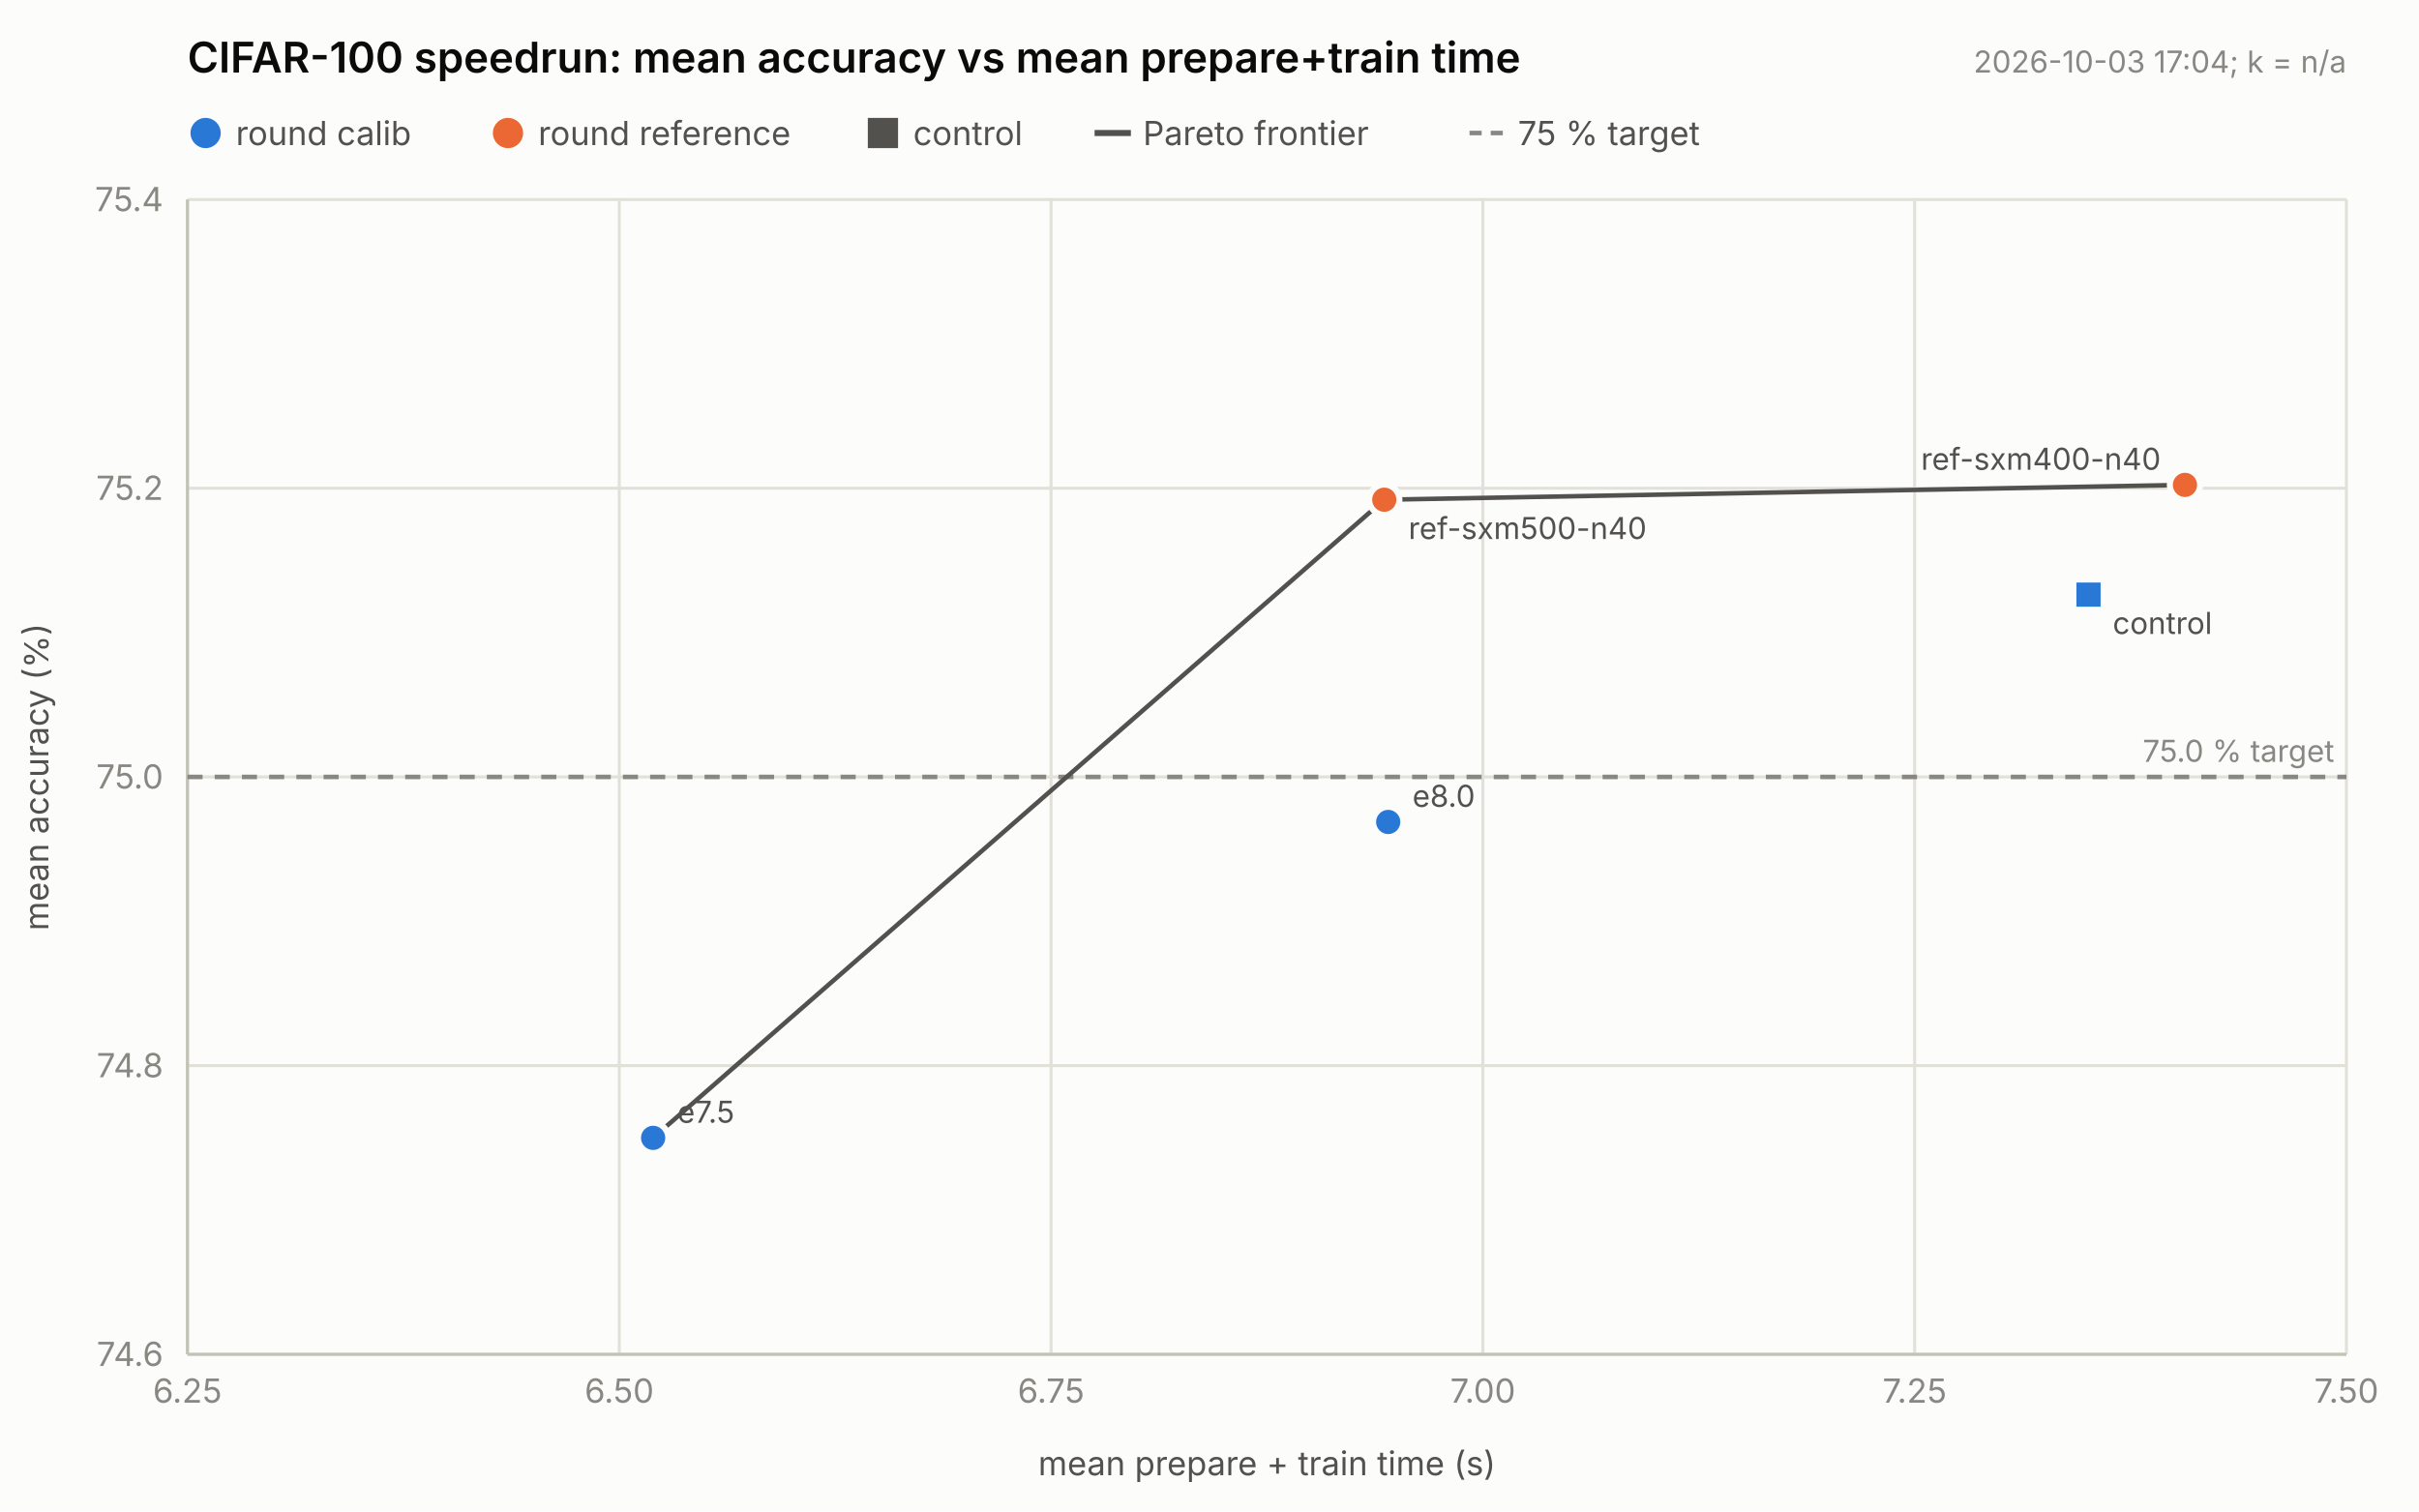
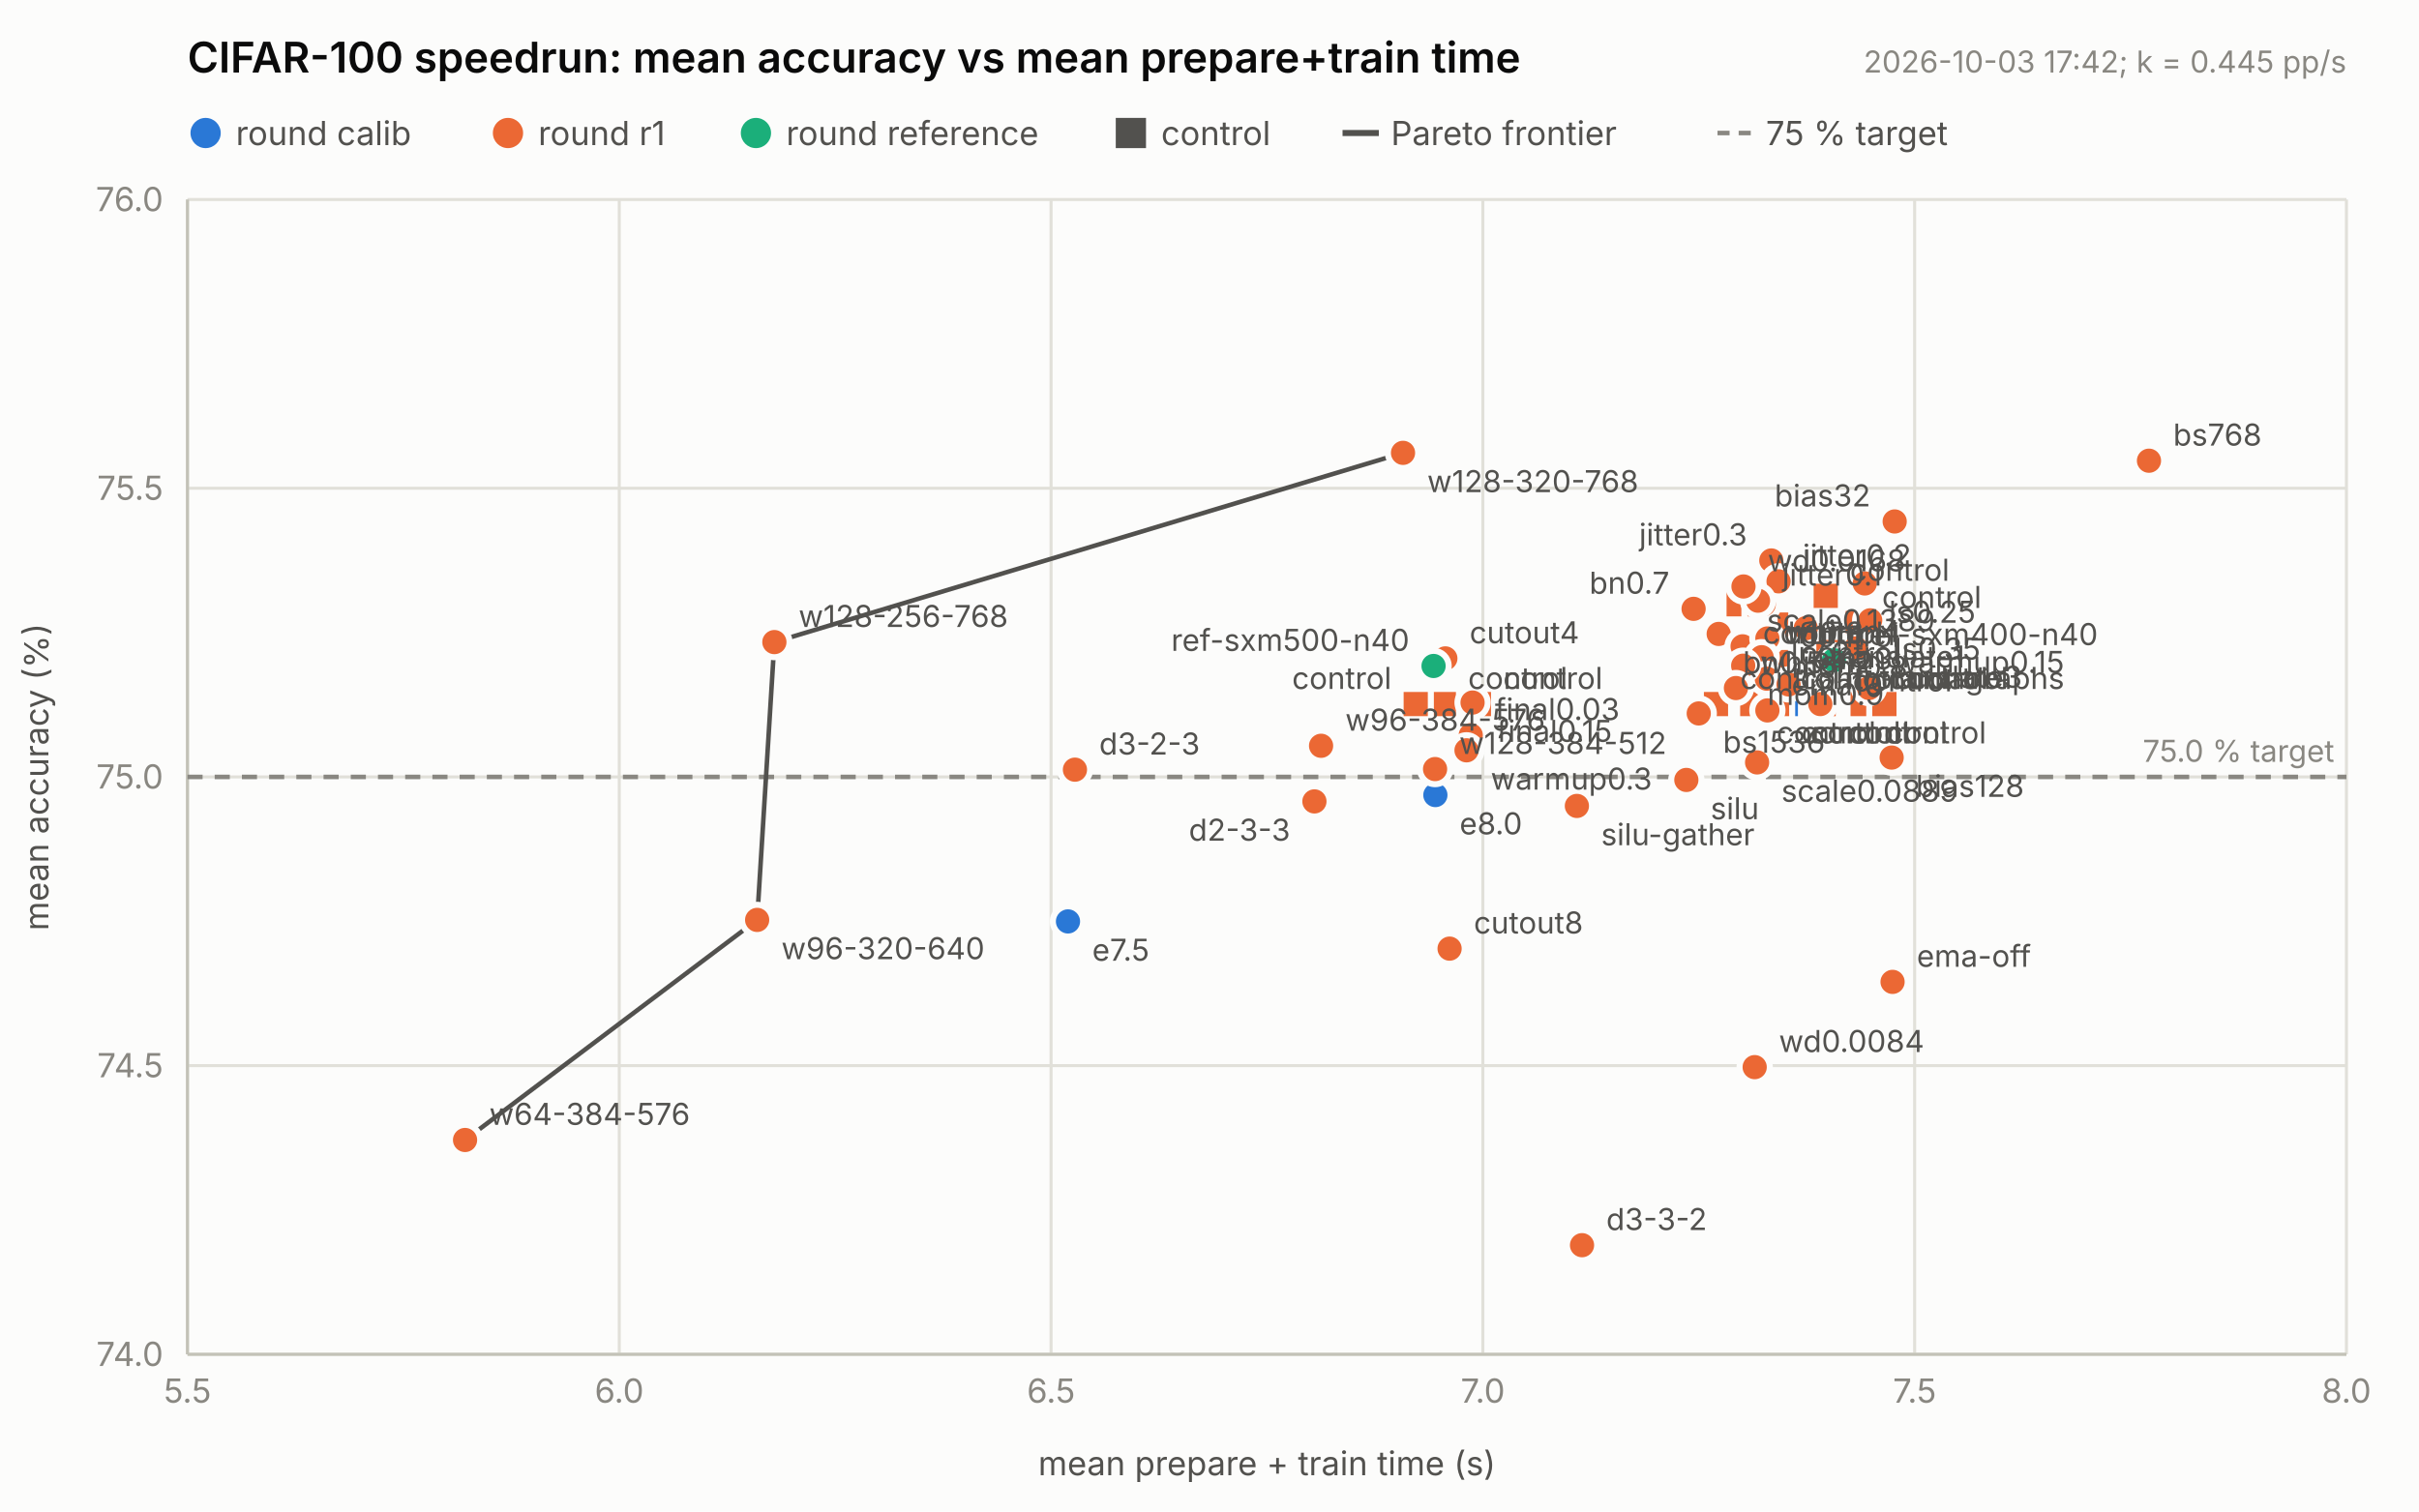
<svg xmlns="http://www.w3.org/2000/svg" width="800" height="500" viewBox="0 0 800 500" font-family="system-ui, -apple-system, 'Segoe UI', sans-serif" font-size="11" fill="#52514e">
  <rect width="800" height="500" fill="#fcfcfb" />
  <text x="62" y="24" font-size="14" font-weight="600" fill="#0b0b0b">CIFAR-100 speedrun: mean accuracy vs mean prepare+train time</text>
-   <text x="776" y="24" text-anchor="end" font-size="10" fill="#898781">2026-10-03 17:04; k = n/a</text>
+   <text x="776" y="24" text-anchor="end" font-size="10" fill="#898781">2026-10-03 17:42; k = 0.445 pp/s</text>
  <circle cx="68" cy="44" r="5" fill="#2a78d6" />
  <text x="78" y="48" fill="#52514e">round calib</text>
  <circle cx="168.0" cy="44" r="5" fill="#eb6834" />
-   <text x="178.0" y="48" fill="#52514e">round reference</text>
-   <rect x="287.0" y="39" width="10" height="10" fill="#52514e" />
-   <text x="302.0" y="48" fill="#52514e">control</text>
-   <line x1="362.0" y1="44" x2="374.0" y2="44" stroke="#52514e" stroke-width="2" />
-   <text x="378.0" y="48" fill="#52514e">Pareto frontier</text>
-   <line x1="486.0" y1="44" x2="498.0" y2="44" stroke="#898781" stroke-width="1.5" stroke-dasharray="4 3" />
-   <text x="502.0" y="48" fill="#52514e">75 % target</text>
+   <text x="178.0" y="48" fill="#52514e">round r1</text>
+   <circle cx="250.0" cy="44" r="5" fill="#1baf7a" />
+   <text x="260.0" y="48" fill="#52514e">round reference</text>
+   <rect x="369.0" y="39" width="10" height="10" fill="#52514e" />
+   <text x="384.0" y="48" fill="#52514e">control</text>
+   <line x1="444.0" y1="44" x2="456.0" y2="44" stroke="#52514e" stroke-width="2" />
+   <text x="460.0" y="48" fill="#52514e">Pareto frontier</text>
+   <line x1="568.0" y1="44" x2="580.0" y2="44" stroke="#898781" stroke-width="1.5" stroke-dasharray="4 3" />
+   <text x="584.0" y="48" fill="#52514e">75 % target</text>
  <line x1="62.0" y1="66" x2="62.0" y2="448" stroke="#e1e0d9" />
-   <text x="62.0" y="464" text-anchor="middle" fill="#898781">6.25</text>
+   <text x="62.0" y="464" text-anchor="middle" fill="#898781">5.5</text>
  <line x1="204.8" y1="66" x2="204.8" y2="448" stroke="#e1e0d9" />
-   <text x="204.8" y="464" text-anchor="middle" fill="#898781">6.50</text>
+   <text x="204.8" y="464" text-anchor="middle" fill="#898781">6.0</text>
  <line x1="347.6" y1="66" x2="347.6" y2="448" stroke="#e1e0d9" />
-   <text x="347.6" y="464" text-anchor="middle" fill="#898781">6.75</text>
+   <text x="347.6" y="464" text-anchor="middle" fill="#898781">6.5</text>
  <line x1="490.4" y1="66" x2="490.4" y2="448" stroke="#e1e0d9" />
-   <text x="490.4" y="464" text-anchor="middle" fill="#898781">7.00</text>
+   <text x="490.4" y="464" text-anchor="middle" fill="#898781">7.0</text>
  <line x1="633.2" y1="66" x2="633.2" y2="448" stroke="#e1e0d9" />
-   <text x="633.2" y="464" text-anchor="middle" fill="#898781">7.25</text>
+   <text x="633.2" y="464" text-anchor="middle" fill="#898781">7.5</text>
  <line x1="776.0" y1="66" x2="776.0" y2="448" stroke="#e1e0d9" />
-   <text x="776.0" y="464" text-anchor="middle" fill="#898781">7.50</text>
+   <text x="776.0" y="464" text-anchor="middle" fill="#898781">8.0</text>
  <line x1="62" y1="448.0" x2="776" y2="448.0" stroke="#e1e0d9" />
-   <text x="54" y="448.0" dy="0.35em" text-anchor="end" fill="#898781">74.6</text>
+   <text x="54" y="448.0" dy="0.35em" text-anchor="end" fill="#898781">74.0</text>
  <line x1="62" y1="352.5" x2="776" y2="352.5" stroke="#e1e0d9" />
-   <text x="54" y="352.5" dy="0.35em" text-anchor="end" fill="#898781">74.8</text>
+   <text x="54" y="352.5" dy="0.35em" text-anchor="end" fill="#898781">74.5</text>
  <line x1="62" y1="257.0" x2="776" y2="257.0" stroke="#e1e0d9" />
  <text x="54" y="257.0" dy="0.35em" text-anchor="end" fill="#898781">75.0</text>
  <line x1="62" y1="161.5" x2="776" y2="161.5" stroke="#e1e0d9" />
-   <text x="54" y="161.5" dy="0.35em" text-anchor="end" fill="#898781">75.2</text>
+   <text x="54" y="161.5" dy="0.35em" text-anchor="end" fill="#898781">75.5</text>
  <line x1="62" y1="66.0" x2="776" y2="66.0" stroke="#e1e0d9" />
-   <text x="54" y="66.0" dy="0.35em" text-anchor="end" fill="#898781">75.4</text>
+   <text x="54" y="66.0" dy="0.35em" text-anchor="end" fill="#898781">76.0</text>
  <line x1="62" y1="66" x2="62" y2="448" stroke="#c3c2b7" />
  <line x1="62" y1="448" x2="776" y2="448" stroke="#c3c2b7" />
  <text x="419.0" y="488" text-anchor="middle" fill="#52514e">mean prepare + train time (s)</text>
  <text transform="translate(16 257.0) rotate(-90)" text-anchor="middle" fill="#52514e">mean accuracy (%)</text>
  <line x1="62" y1="257.0" x2="776" y2="257.0" stroke="#898781" stroke-width="1.5" stroke-dasharray="5 4" />
  <text x="772" y="252.0" text-anchor="end" font-size="10" fill="#898781">75.0 % target</text>
-   <polyline points="216.0,376.4 457.8,165.3 722.6,160.4" fill="none" stroke="#52514e" stroke-width="1.5" stroke-linejoin="round" stroke-linecap="round" />
-   <g>
-     <circle cx="690.7" cy="196.7" r="12" fill="#000" fill-opacity="0" />
-     <rect x="685.7" y="191.7" width="10" height="10" fill="#2a78d6" stroke="#fcfcfb" stroke-width="2" />
-   </g>
-   <g>
-     <circle cx="216.0" cy="376.4" r="12" fill="#000" fill-opacity="0" />
-     <circle cx="216.0" cy="376.4" r="5" fill="#2a78d6" stroke="#fcfcfb" stroke-width="2" />
-   </g>
-   <g>
-     <circle cx="459.1" cy="271.9" r="12" fill="#000" fill-opacity="0" />
-     <circle cx="459.1" cy="271.9" r="5" fill="#2a78d6" stroke="#fcfcfb" stroke-width="2" />
-   </g>
-   <g>
-     <circle cx="457.8" cy="165.3" r="12" fill="#000" fill-opacity="0" />
-     <circle cx="457.8" cy="165.3" r="5" fill="#eb6834" stroke="#fcfcfb" stroke-width="2" />
-   </g>
-   <g>
-     <circle cx="722.6" cy="160.4" r="12" fill="#000" fill-opacity="0" />
-     <circle cx="722.6" cy="160.4" r="5" fill="#eb6834" stroke="#fcfcfb" stroke-width="2" />
-   </g>
-   <text x="224.0" y="371.4" text-anchor="start" font-size="10" fill="#52514e">e7.5</text>
-   <text x="465.8" y="178.3" text-anchor="start" font-size="10" fill="#52514e">ref-sxm500-n40</text>
-   <text x="467.1" y="266.9" text-anchor="start" font-size="10" fill="#52514e">e8.0</text>
-   <text x="698.7" y="209.7" text-anchor="start" font-size="10" fill="#52514e">control</text>
-   <text x="714.6" y="155.4" text-anchor="end" font-size="10" fill="#52514e">ref-sxm400-n40</text>
+   <polyline points="153.8,377.1 250.4,304.3 256.1,212.4 464.0,149.8" fill="none" stroke="#52514e" stroke-width="1.5" stroke-linejoin="round" stroke-linecap="round" />
+   <g>
+     <circle cx="590.6" cy="232.9" r="12" fill="#000" fill-opacity="0" />
+     <rect x="585.6" y="227.9" width="10" height="10" fill="#2a78d6" stroke="#fcfcfb" stroke-width="2" />
+   </g>
+   <g>
+     <circle cx="604.7" cy="215.7" r="12" fill="#000" fill-opacity="0" />
+     <rect x="599.7" y="210.7" width="10" height="10" fill="#eb6834" stroke="#fcfcfb" stroke-width="2" />
+   </g>
+   <g>
+     <circle cx="477.5" cy="232.9" r="12" fill="#000" fill-opacity="0" />
+     <rect x="472.5" y="227.9" width="10" height="10" fill="#eb6834" stroke="#fcfcfb" stroke-width="2" />
+   </g>
+   <g>
+     <circle cx="603.1" cy="232.9" r="12" fill="#000" fill-opacity="0" />
+     <rect x="598.1" y="227.9" width="10" height="10" fill="#eb6834" stroke="#fcfcfb" stroke-width="2" />
+   </g>
+   <g>
+     <circle cx="603.8" cy="197.1" r="12" fill="#000" fill-opacity="0" />
+     <rect x="598.8" y="192.1" width="10" height="10" fill="#eb6834" stroke="#fcfcfb" stroke-width="2" />
+   </g>
+   <g>
+     <circle cx="587.4" cy="206.6" r="12" fill="#000" fill-opacity="0" />
+     <rect x="582.4" y="201.6" width="10" height="10" fill="#eb6834" stroke="#fcfcfb" stroke-width="2" />
+   </g>
+   <g>
+     <circle cx="579.5" cy="232.9" r="12" fill="#000" fill-opacity="0" />
+     <rect x="574.5" y="227.9" width="10" height="10" fill="#eb6834" stroke="#fcfcfb" stroke-width="2" />
+   </g>
+   <g>
+     <circle cx="575.0" cy="199.9" r="12" fill="#000" fill-opacity="0" />
+     <rect x="570.0" y="194.9" width="10" height="10" fill="#eb6834" stroke="#fcfcfb" stroke-width="2" />
+   </g>
+   <g>
+     <circle cx="468.2" cy="232.9" r="12" fill="#000" fill-opacity="0" />
+     <rect x="463.2" y="227.9" width="10" height="10" fill="#eb6834" stroke="#fcfcfb" stroke-width="2" />
+   </g>
+   <g>
+     <circle cx="616.5" cy="232.9" r="12" fill="#000" fill-opacity="0" />
+     <rect x="611.5" y="227.9" width="10" height="10" fill="#eb6834" stroke="#fcfcfb" stroke-width="2" />
+   </g>
+   <g>
+     <circle cx="587.3" cy="219.0" r="12" fill="#000" fill-opacity="0" />
+     <rect x="582.3" y="214.0" width="10" height="10" fill="#eb6834" stroke="#fcfcfb" stroke-width="2" />
+   </g>
+   <g>
+     <circle cx="616.0" cy="232.9" r="12" fill="#000" fill-opacity="0" />
+     <rect x="611.0" y="227.9" width="10" height="10" fill="#eb6834" stroke="#fcfcfb" stroke-width="2" />
+   </g>
+   <g>
+     <circle cx="489.1" cy="232.9" r="12" fill="#000" fill-opacity="0" />
+     <rect x="484.1" y="227.9" width="10" height="10" fill="#eb6834" stroke="#fcfcfb" stroke-width="2" />
+   </g>
+   <g>
+     <circle cx="587.4" cy="232.9" r="12" fill="#000" fill-opacity="0" />
+     <rect x="582.4" y="227.9" width="10" height="10" fill="#eb6834" stroke="#fcfcfb" stroke-width="2" />
+   </g>
+   <g>
+     <circle cx="581.9" cy="199.9" r="12" fill="#000" fill-opacity="0" />
+     <rect x="576.9" y="194.9" width="10" height="10" fill="#eb6834" stroke="#fcfcfb" stroke-width="2" />
+   </g>
+   <g>
+     <circle cx="567.5" cy="232.9" r="12" fill="#000" fill-opacity="0" />
+     <rect x="562.5" y="227.9" width="10" height="10" fill="#eb6834" stroke="#fcfcfb" stroke-width="2" />
+   </g>
+   <g>
+     <circle cx="623.2" cy="232.9" r="12" fill="#000" fill-opacity="0" />
+     <rect x="618.2" y="227.9" width="10" height="10" fill="#eb6834" stroke="#fcfcfb" stroke-width="2" />
+   </g>
+   <g>
+     <circle cx="587.7" cy="232.9" r="12" fill="#000" fill-opacity="0" />
+     <rect x="582.7" y="227.9" width="10" height="10" fill="#eb6834" stroke="#fcfcfb" stroke-width="2" />
+   </g>
+   <g>
+     <circle cx="614.4" cy="206.1" r="12" fill="#000" fill-opacity="0" />
+     <rect x="609.4" y="201.1" width="10" height="10" fill="#eb6834" stroke="#fcfcfb" stroke-width="2" />
+   </g>
+   <g>
+     <circle cx="256.1" cy="212.4" r="12" fill="#000" fill-opacity="0" />
+     <circle cx="256.1" cy="212.4" r="5" fill="#eb6834" stroke="#fcfcfb" stroke-width="2" />
+   </g>
+   <g>
+     <circle cx="464.0" cy="149.8" r="12" fill="#000" fill-opacity="0" />
+     <circle cx="464.0" cy="149.8" r="5" fill="#eb6834" stroke="#fcfcfb" stroke-width="2" />
+   </g>
+   <g>
+     <circle cx="626.6" cy="172.5" r="12" fill="#000" fill-opacity="0" />
+     <circle cx="626.6" cy="172.5" r="5" fill="#eb6834" stroke="#fcfcfb" stroke-width="2" />
+   </g>
+   <g>
+     <circle cx="355.5" cy="254.6" r="12" fill="#000" fill-opacity="0" />
+     <circle cx="355.5" cy="254.6" r="5" fill="#eb6834" stroke="#fcfcfb" stroke-width="2" />
+   </g>
+   <g>
+     <circle cx="616.7" cy="193.0" r="12" fill="#000" fill-opacity="0" />
+     <circle cx="616.7" cy="193.0" r="5" fill="#eb6834" stroke="#fcfcfb" stroke-width="2" />
+   </g>
+   <g>
+     <circle cx="560.1" cy="201.4" r="12" fill="#000" fill-opacity="0" />
+     <circle cx="560.1" cy="201.4" r="5" fill="#eb6834" stroke="#fcfcfb" stroke-width="2" />
+   </g>
+   <g>
+     <circle cx="583.3" cy="199.9" r="12" fill="#000" fill-opacity="0" />
+     <circle cx="583.3" cy="199.9" r="5" fill="#eb6834" stroke="#fcfcfb" stroke-width="2" />
+   </g>
+   <g>
+     <circle cx="618.5" cy="205.2" r="12" fill="#000" fill-opacity="0" />
+     <circle cx="618.5" cy="205.2" r="5" fill="#eb6834" stroke="#fcfcfb" stroke-width="2" />
+   </g>
+   <g>
+     <circle cx="710.7" cy="152.4" r="12" fill="#000" fill-opacity="0" />
+     <circle cx="710.7" cy="152.4" r="5" fill="#eb6834" stroke="#fcfcfb" stroke-width="2" />
+   </g>
+   <g>
+     <circle cx="568.4" cy="209.7" r="12" fill="#000" fill-opacity="0" />
+     <circle cx="568.4" cy="209.7" r="5" fill="#eb6834" stroke="#fcfcfb" stroke-width="2" />
+   </g>
+   <g>
+     <circle cx="576.3" cy="213.8" r="12" fill="#000" fill-opacity="0" />
+     <circle cx="576.3" cy="213.8" r="5" fill="#eb6834" stroke="#fcfcfb" stroke-width="2" />
+   </g>
+   <g>
+     <circle cx="585.8" cy="185.4" r="12" fill="#000" fill-opacity="0" />
+     <circle cx="585.8" cy="185.4" r="5" fill="#eb6834" stroke="#fcfcfb" stroke-width="2" />
+   </g>
+   <g>
+     <circle cx="584.5" cy="211.2" r="12" fill="#000" fill-opacity="0" />
+     <circle cx="584.5" cy="211.2" r="5" fill="#eb6834" stroke="#fcfcfb" stroke-width="2" />
+   </g>
+   <g>
+     <circle cx="434.7" cy="265.1" r="12" fill="#000" fill-opacity="0" />
+     <circle cx="434.7" cy="265.1" r="5" fill="#eb6834" stroke="#fcfcfb" stroke-width="2" />
+   </g>
+   <g>
+     <circle cx="478.0" cy="217.8" r="12" fill="#000" fill-opacity="0" />
+     <circle cx="478.0" cy="217.8" r="5" fill="#eb6834" stroke="#fcfcfb" stroke-width="2" />
+   </g>
+   <g>
+     <circle cx="588.2" cy="192.3" r="12" fill="#000" fill-opacity="0" />
+     <circle cx="588.2" cy="192.3" r="5" fill="#eb6834" stroke="#fcfcfb" stroke-width="2" />
+   </g>
+   <g>
+     <circle cx="582.6" cy="217.4" r="12" fill="#000" fill-opacity="0" />
+     <circle cx="582.6" cy="217.4" r="5" fill="#eb6834" stroke="#fcfcfb" stroke-width="2" />
+   </g>
+   <g>
+     <circle cx="597.2" cy="207.8" r="12" fill="#000" fill-opacity="0" />
+     <circle cx="597.2" cy="207.8" r="5" fill="#eb6834" stroke="#fcfcfb" stroke-width="2" />
+   </g>
+   <g>
+     <circle cx="581.4" cy="198.7" r="12" fill="#000" fill-opacity="0" />
+     <circle cx="581.4" cy="198.7" r="5" fill="#eb6834" stroke="#fcfcfb" stroke-width="2" />
+   </g>
+   <g>
+     <circle cx="584.3" cy="224.5" r="12" fill="#000" fill-opacity="0" />
+     <circle cx="584.3" cy="224.5" r="5" fill="#eb6834" stroke="#fcfcfb" stroke-width="2" />
+   </g>
+   <g>
+     <circle cx="576.6" cy="194.0" r="12" fill="#000" fill-opacity="0" />
+     <circle cx="576.6" cy="194.0" r="5" fill="#eb6834" stroke="#fcfcfb" stroke-width="2" />
+   </g>
+   <g>
+     <circle cx="618.1" cy="227.6" r="12" fill="#000" fill-opacity="0" />
+     <circle cx="618.1" cy="227.6" r="5" fill="#eb6834" stroke="#fcfcfb" stroke-width="2" />
+   </g>
+   <g>
+     <circle cx="474.7" cy="263.0" r="12" fill="#000" fill-opacity="0" />
+     <circle cx="474.7" cy="263.0" r="5" fill="#2a78d6" stroke="#fcfcfb" stroke-width="2" />
+   </g>
+   <g>
+     <circle cx="487.0" cy="232.4" r="12" fill="#000" fill-opacity="0" />
+     <circle cx="487.0" cy="232.4" r="5" fill="#eb6834" stroke="#fcfcfb" stroke-width="2" />
+   </g>
+   <g>
+     <circle cx="436.9" cy="246.7" r="12" fill="#000" fill-opacity="0" />
+     <circle cx="436.9" cy="246.7" r="5" fill="#eb6834" stroke="#fcfcfb" stroke-width="2" />
+   </g>
+   <g>
+     <circle cx="353.2" cy="304.8" r="12" fill="#000" fill-opacity="0" />
+     <circle cx="353.2" cy="304.8" r="5" fill="#2a78d6" stroke="#fcfcfb" stroke-width="2" />
+   </g>
+   <g>
+     <circle cx="613.7" cy="214.5" r="12" fill="#000" fill-opacity="0" />
+     <circle cx="613.7" cy="214.5" r="5" fill="#eb6834" stroke="#fcfcfb" stroke-width="2" />
+   </g>
+   <g>
+     <circle cx="474.6" cy="254.4" r="12" fill="#000" fill-opacity="0" />
+     <circle cx="474.6" cy="254.4" r="5" fill="#eb6834" stroke="#fcfcfb" stroke-width="2" />
+   </g>
+   <g>
+     <circle cx="602.0" cy="232.9" r="12" fill="#000" fill-opacity="0" />
+     <circle cx="602.0" cy="232.9" r="5" fill="#eb6834" stroke="#fcfcfb" stroke-width="2" />
+   </g>
+   <g>
+     <circle cx="250.4" cy="304.3" r="12" fill="#000" fill-opacity="0" />
+     <circle cx="250.4" cy="304.3" r="5" fill="#eb6834" stroke="#fcfcfb" stroke-width="2" />
+   </g>
+   <g>
+     <circle cx="557.7" cy="258.0" r="12" fill="#000" fill-opacity="0" />
+     <circle cx="557.7" cy="258.0" r="5" fill="#eb6834" stroke="#fcfcfb" stroke-width="2" />
+   </g>
+   <g>
+     <circle cx="486.4" cy="243.2" r="12" fill="#000" fill-opacity="0" />
+     <circle cx="486.4" cy="243.2" r="5" fill="#eb6834" stroke="#fcfcfb" stroke-width="2" />
+   </g>
+   <g>
+     <circle cx="521.5" cy="266.6" r="12" fill="#000" fill-opacity="0" />
+     <circle cx="521.5" cy="266.6" r="5" fill="#eb6834" stroke="#fcfcfb" stroke-width="2" />
+   </g>
+   <g>
+     <circle cx="485.0" cy="248.2" r="12" fill="#000" fill-opacity="0" />
+     <circle cx="485.0" cy="248.2" r="5" fill="#eb6834" stroke="#fcfcfb" stroke-width="2" />
+   </g>
+   <g>
+     <circle cx="561.8" cy="236.0" r="12" fill="#000" fill-opacity="0" />
+     <circle cx="561.8" cy="236.0" r="5" fill="#eb6834" stroke="#fcfcfb" stroke-width="2" />
+   </g>
+   <g>
+     <circle cx="581.1" cy="252.2" r="12" fill="#000" fill-opacity="0" />
+     <circle cx="581.1" cy="252.2" r="5" fill="#eb6834" stroke="#fcfcfb" stroke-width="2" />
+   </g>
+   <g>
+     <circle cx="625.6" cy="250.6" r="12" fill="#000" fill-opacity="0" />
+     <circle cx="625.6" cy="250.6" r="5" fill="#eb6834" stroke="#fcfcfb" stroke-width="2" />
+   </g>
+   <g>
+     <circle cx="576.5" cy="220.2" r="12" fill="#000" fill-opacity="0" />
+     <circle cx="576.5" cy="220.2" r="5" fill="#eb6834" stroke="#fcfcfb" stroke-width="2" />
+   </g>
+   <g>
+     <circle cx="574.1" cy="227.6" r="12" fill="#000" fill-opacity="0" />
+     <circle cx="574.1" cy="227.6" r="5" fill="#eb6834" stroke="#fcfcfb" stroke-width="2" />
+   </g>
+   <g>
+     <circle cx="591.5" cy="226.4" r="12" fill="#000" fill-opacity="0" />
+     <circle cx="591.5" cy="226.4" r="5" fill="#eb6834" stroke="#fcfcfb" stroke-width="2" />
+   </g>
+   <g>
+     <circle cx="584.5" cy="235.0" r="12" fill="#000" fill-opacity="0" />
+     <circle cx="584.5" cy="235.0" r="5" fill="#eb6834" stroke="#fcfcfb" stroke-width="2" />
+   </g>
+   <g>
+     <circle cx="153.8" cy="377.1" r="12" fill="#000" fill-opacity="0" />
+     <circle cx="153.8" cy="377.1" r="5" fill="#eb6834" stroke="#fcfcfb" stroke-width="2" />
+   </g>
+   <g>
+     <circle cx="479.4" cy="313.8" r="12" fill="#000" fill-opacity="0" />
+     <circle cx="479.4" cy="313.8" r="5" fill="#eb6834" stroke="#fcfcfb" stroke-width="2" />
+   </g>
+   <g>
+     <circle cx="625.9" cy="324.8" r="12" fill="#000" fill-opacity="0" />
+     <circle cx="625.9" cy="324.8" r="5" fill="#eb6834" stroke="#fcfcfb" stroke-width="2" />
+   </g>
+   <g>
+     <circle cx="523.2" cy="411.9" r="12" fill="#000" fill-opacity="0" />
+     <circle cx="523.2" cy="411.9" r="5" fill="#eb6834" stroke="#fcfcfb" stroke-width="2" />
+   </g>
+   <g>
+     <circle cx="580.3" cy="353.0" r="12" fill="#000" fill-opacity="0" />
+     <circle cx="580.3" cy="353.0" r="5" fill="#eb6834" stroke="#fcfcfb" stroke-width="2" />
+   </g>
+   <g>
+     <circle cx="474.1" cy="220.3" r="12" fill="#000" fill-opacity="0" />
+     <circle cx="474.1" cy="220.3" r="5" fill="#1baf7a" stroke="#fcfcfb" stroke-width="2" />
+   </g>
+   <g>
+     <circle cx="606.5" cy="218.4" r="12" fill="#000" fill-opacity="0" />
+     <circle cx="606.5" cy="218.4" r="5" fill="#1baf7a" stroke="#fcfcfb" stroke-width="2" />
+   </g>
+   <text x="161.8" y="372.1" text-anchor="start" font-size="10" fill="#52514e">w64-384-576</text>
+   <text x="258.4" y="317.3" text-anchor="start" font-size="10" fill="#52514e">w96-320-640</text>
+   <text x="264.1" y="207.4" text-anchor="start" font-size="10" fill="#52514e">w128-256-768</text>
+   <text x="361.2" y="317.8" text-anchor="start" font-size="10" fill="#52514e">e7.5</text>
+   <text x="363.5" y="249.6" text-anchor="start" font-size="10" fill="#52514e">d3-2-3</text>
+   <text x="426.7" y="278.1" text-anchor="end" font-size="10" fill="#52514e">d2-3-3</text>
+   <text x="444.9" y="241.7" text-anchor="start" font-size="10" fill="#52514e">w96-384-576</text>
+   <text x="472.0" y="162.8" text-anchor="start" font-size="10" fill="#52514e">w128-320-768</text>
+   <text x="460.2" y="227.9" text-anchor="end" font-size="10" fill="#52514e">control</text>
+   <text x="466.1" y="215.3" text-anchor="end" font-size="10" fill="#52514e">ref-sxm500-n40</text>
+   <text x="482.6" y="249.4" text-anchor="start" font-size="10" fill="#52514e">w128-384-512</text>
+   <text x="482.7" y="276.0" text-anchor="start" font-size="10" fill="#52514e">e8.0</text>
+   <text x="485.5" y="227.9" text-anchor="start" font-size="10" fill="#52514e">control</text>
+   <text x="486.0" y="212.8" text-anchor="start" font-size="10" fill="#52514e">cutout4</text>
+   <text x="487.4" y="308.8" text-anchor="start" font-size="10" fill="#52514e">cutout8</text>
+   <text x="493.0" y="261.2" text-anchor="start" font-size="10" fill="#52514e">warmup0.3</text>
+   <text x="494.4" y="238.2" text-anchor="start" font-size="10" fill="#52514e">final0.03</text>
+   <text x="495.0" y="245.4" text-anchor="start" font-size="10" fill="#52514e">final0.15</text>
+   <text x="497.1" y="227.9" text-anchor="start" font-size="10" fill="#52514e">control</text>
+   <text x="529.5" y="279.6" text-anchor="start" font-size="10" fill="#52514e">silu-gather</text>
+   <text x="531.2" y="406.9" text-anchor="start" font-size="10" fill="#52514e">d3-3-2</text>
+   <text x="565.7" y="271.0" text-anchor="start" font-size="10" fill="#52514e">silu</text>
+   <text x="552.1" y="196.4" text-anchor="end" font-size="10" fill="#52514e">bn0.7</text>
+   <text x="569.8" y="249.0" text-anchor="start" font-size="10" fill="#52514e">bs1536</text>
+   <text x="575.5" y="227.9" text-anchor="start" font-size="10" fill="#52514e">control</text>
+   <text x="576.4" y="222.7" text-anchor="start" font-size="10" fill="#52514e">bn0.5</text>
+   <text x="582.1" y="222.6" text-anchor="start" font-size="10" fill="#52514e">whiten2</text>
+   <text x="583.0" y="212.9" text-anchor="start" font-size="10" fill="#52514e">control</text>
+   <text x="584.3" y="208.8" text-anchor="start" font-size="10" fill="#52514e">scale0.1389</text>
+   <text x="584.5" y="233.2" text-anchor="start" font-size="10" fill="#52514e">mom0.9</text>
+   <text x="584.6" y="189.0" text-anchor="start" font-size="10" fill="#52514e">wd0.0168</text>
+   <text x="587.5" y="245.9" text-anchor="start" font-size="10" fill="#52514e">control</text>
+   <text x="588.3" y="348.0" text-anchor="start" font-size="10" fill="#52514e">wd0.0084</text>
+   <text x="589.1" y="265.2" text-anchor="start" font-size="10" fill="#52514e">scale0.0889</text>
+   <text x="589.4" y="193.7" text-anchor="start" font-size="10" fill="#52514e">jitter0.1</text>
+   <text x="589.9" y="212.9" text-anchor="start" font-size="10" fill="#52514e">control</text>
+   <text x="590.6" y="212.4" text-anchor="start" font-size="10" fill="#52514e">whiten4</text>
+   <text x="591.3" y="212.9" text-anchor="start" font-size="10" fill="#52514e">lr10.8</text>
+   <text x="592.3" y="219.5" text-anchor="start" font-size="10" fill="#52514e">lr7.2</text>
+   <text x="592.5" y="224.2" text-anchor="start" font-size="10" fill="#52514e">mom0.8</text>
+   <text x="592.5" y="230.0" text-anchor="start" font-size="10" fill="#52514e">ema10</text>
+   <text x="577.8" y="180.4" text-anchor="end" font-size="10" fill="#52514e">jitter0.3</text>
+   <text x="595.3" y="214.0" text-anchor="start" font-size="10" fill="#52514e">control</text>
+   <text x="595.4" y="219.6" text-anchor="start" font-size="10" fill="#52514e">control</text>
+   <text x="595.4" y="227.9" text-anchor="start" font-size="10" fill="#52514e">control</text>
+   <text x="595.7" y="245.9" text-anchor="start" font-size="10" fill="#52514e">control</text>
+   <text x="596.2" y="187.3" text-anchor="start" font-size="10" fill="#52514e">jitter0.2</text>
+   <text x="598.6" y="245.9" text-anchor="start" font-size="10" fill="#52514e">control</text>
+   <text x="599.5" y="221.4" text-anchor="start" font-size="10" fill="#52514e">ema3</text>
+   <text x="605.2" y="220.8" text-anchor="start" font-size="10" fill="#52514e">translate1</text>
+   <text x="610.0" y="227.9" text-anchor="start" font-size="10" fill="#52514e">no-cudagraphs</text>
+   <text x="611.1" y="245.9" text-anchor="start" font-size="10" fill="#52514e">control</text>
+   <text x="611.8" y="192.1" text-anchor="start" font-size="10" fill="#52514e">control</text>
+   <text x="612.7" y="228.7" text-anchor="start" font-size="10" fill="#52514e">control</text>
+   <text x="614.5" y="213.4" text-anchor="start" font-size="10" fill="#52514e">ref-sxm400-n40</text>
+   <text x="621.7" y="227.5" text-anchor="start" font-size="10" fill="#52514e">translate3</text>
+   <text x="622.4" y="201.1" text-anchor="start" font-size="10" fill="#52514e">control</text>
+   <text x="624.0" y="245.9" text-anchor="start" font-size="10" fill="#52514e">control</text>
+   <text x="624.5" y="227.9" text-anchor="start" font-size="10" fill="#52514e">control</text>
+   <text x="624.7" y="206.0" text-anchor="start" font-size="10" fill="#52514e">ls0.25</text>
+   <text x="626.1" y="222.6" text-anchor="start" font-size="10" fill="#52514e">warmup0.15</text>
+   <text x="626.5" y="218.2" text-anchor="start" font-size="10" fill="#52514e">ls0.35</text>
+   <text x="631.2" y="227.9" text-anchor="start" font-size="10" fill="#52514e">control</text>
+   <text x="633.6" y="263.6" text-anchor="start" font-size="10" fill="#52514e">bias128</text>
+   <text x="633.9" y="319.8" text-anchor="start" font-size="10" fill="#52514e">ema-off</text>
+   <text x="618.6" y="167.5" text-anchor="end" font-size="10" fill="#52514e">bias32</text>
+   <text x="718.7" y="147.4" text-anchor="start" font-size="10" fill="#52514e">bs768</text>
</svg>
